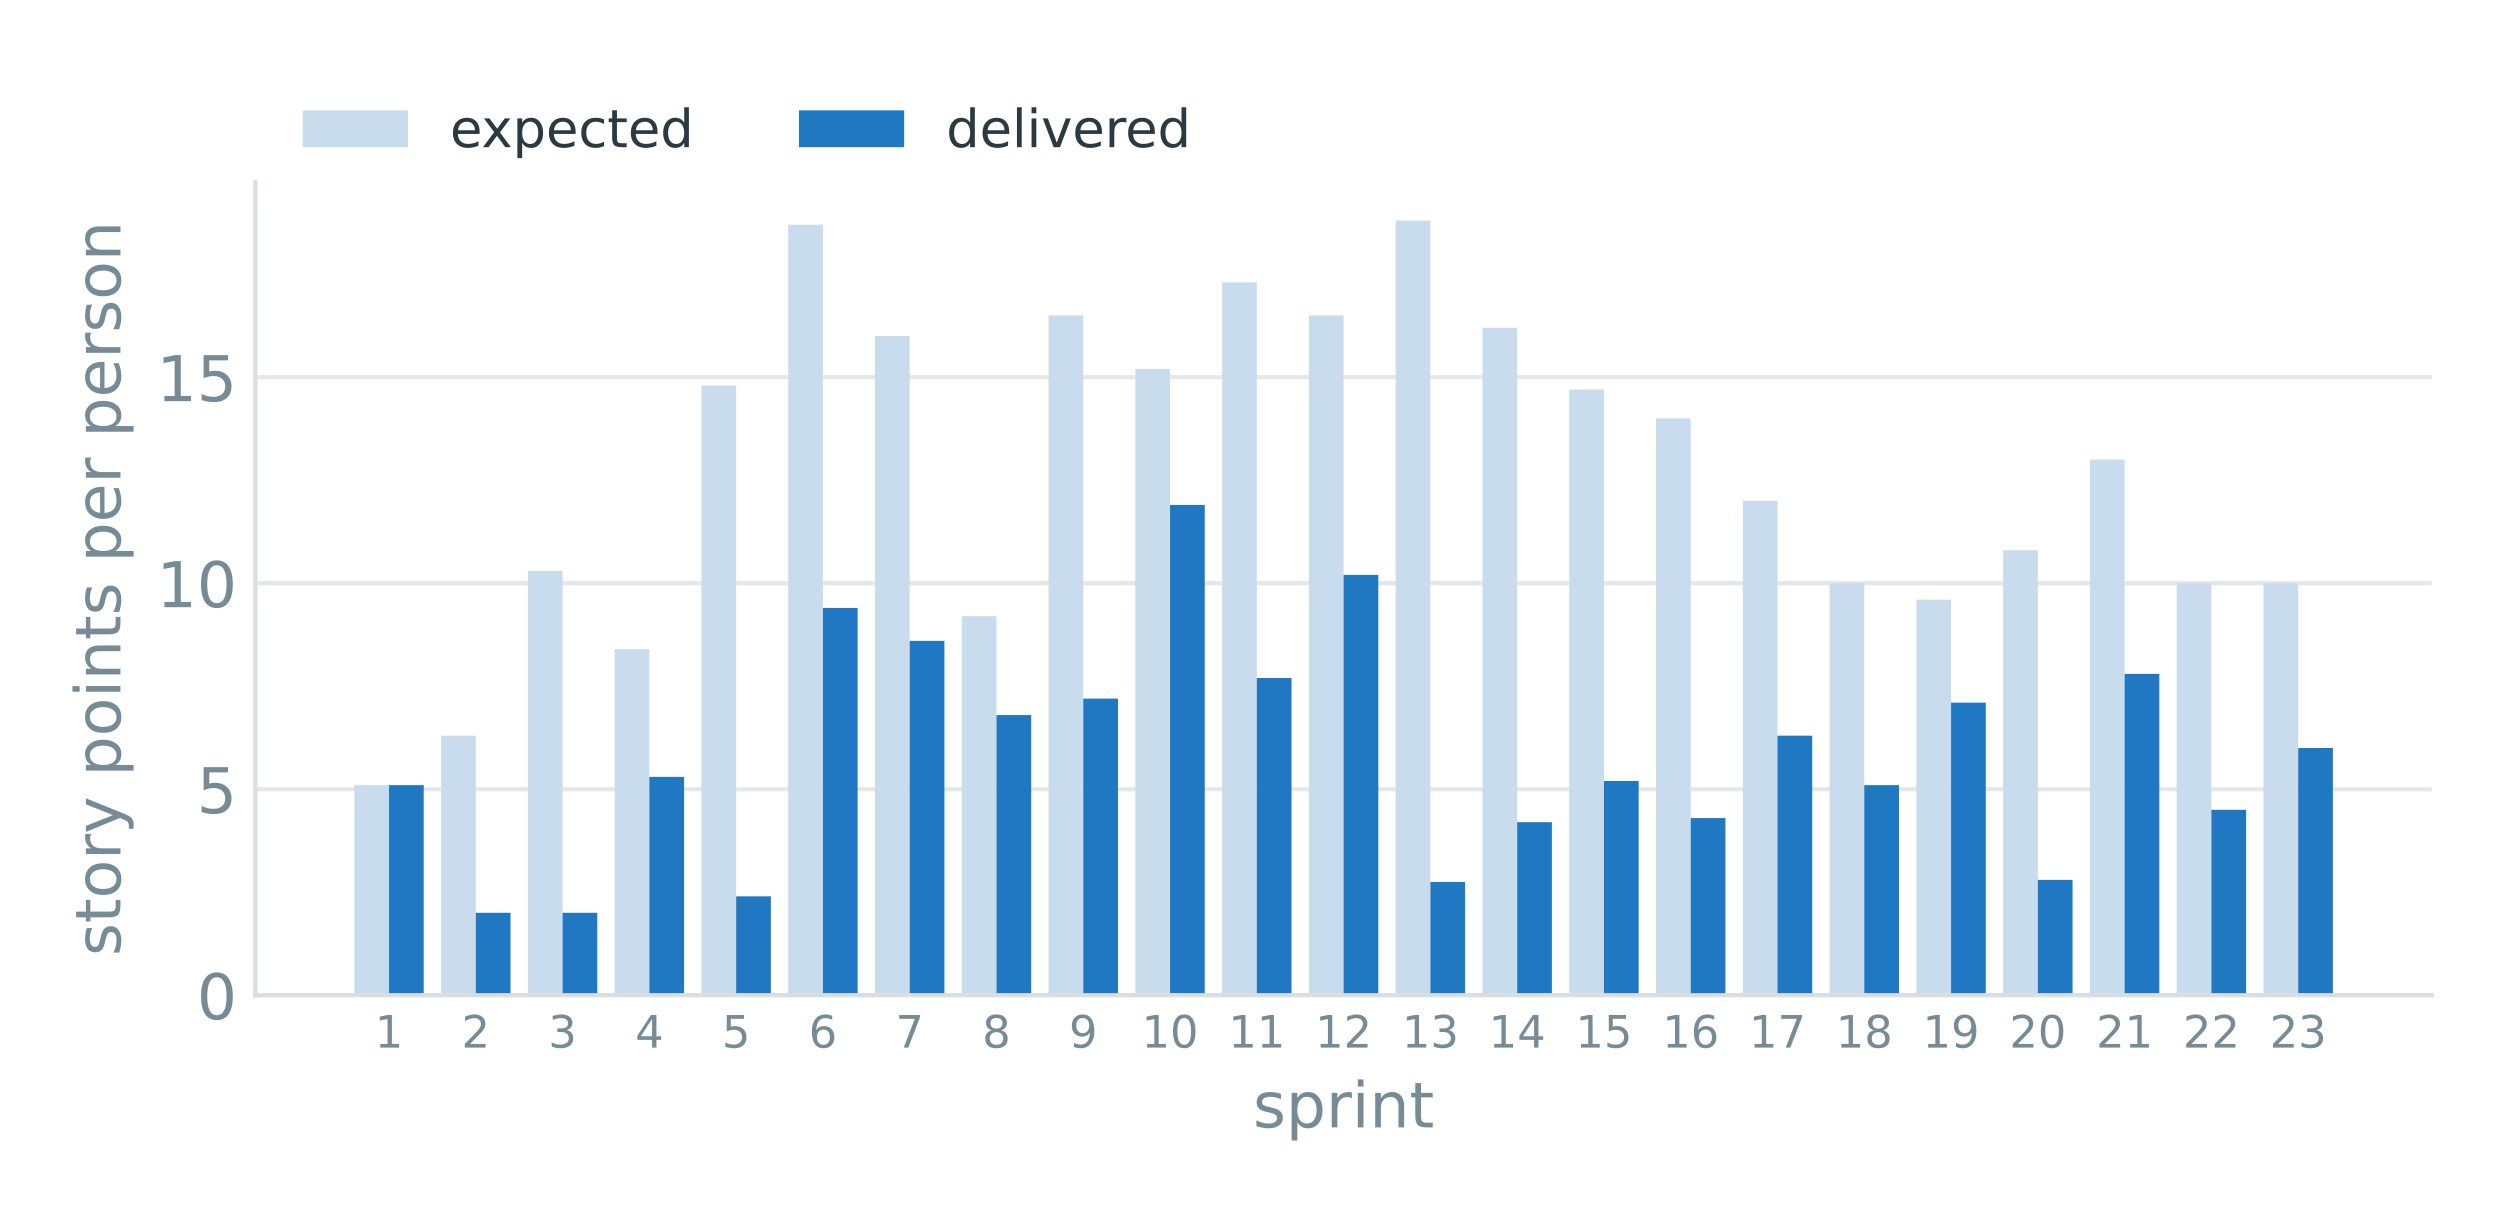
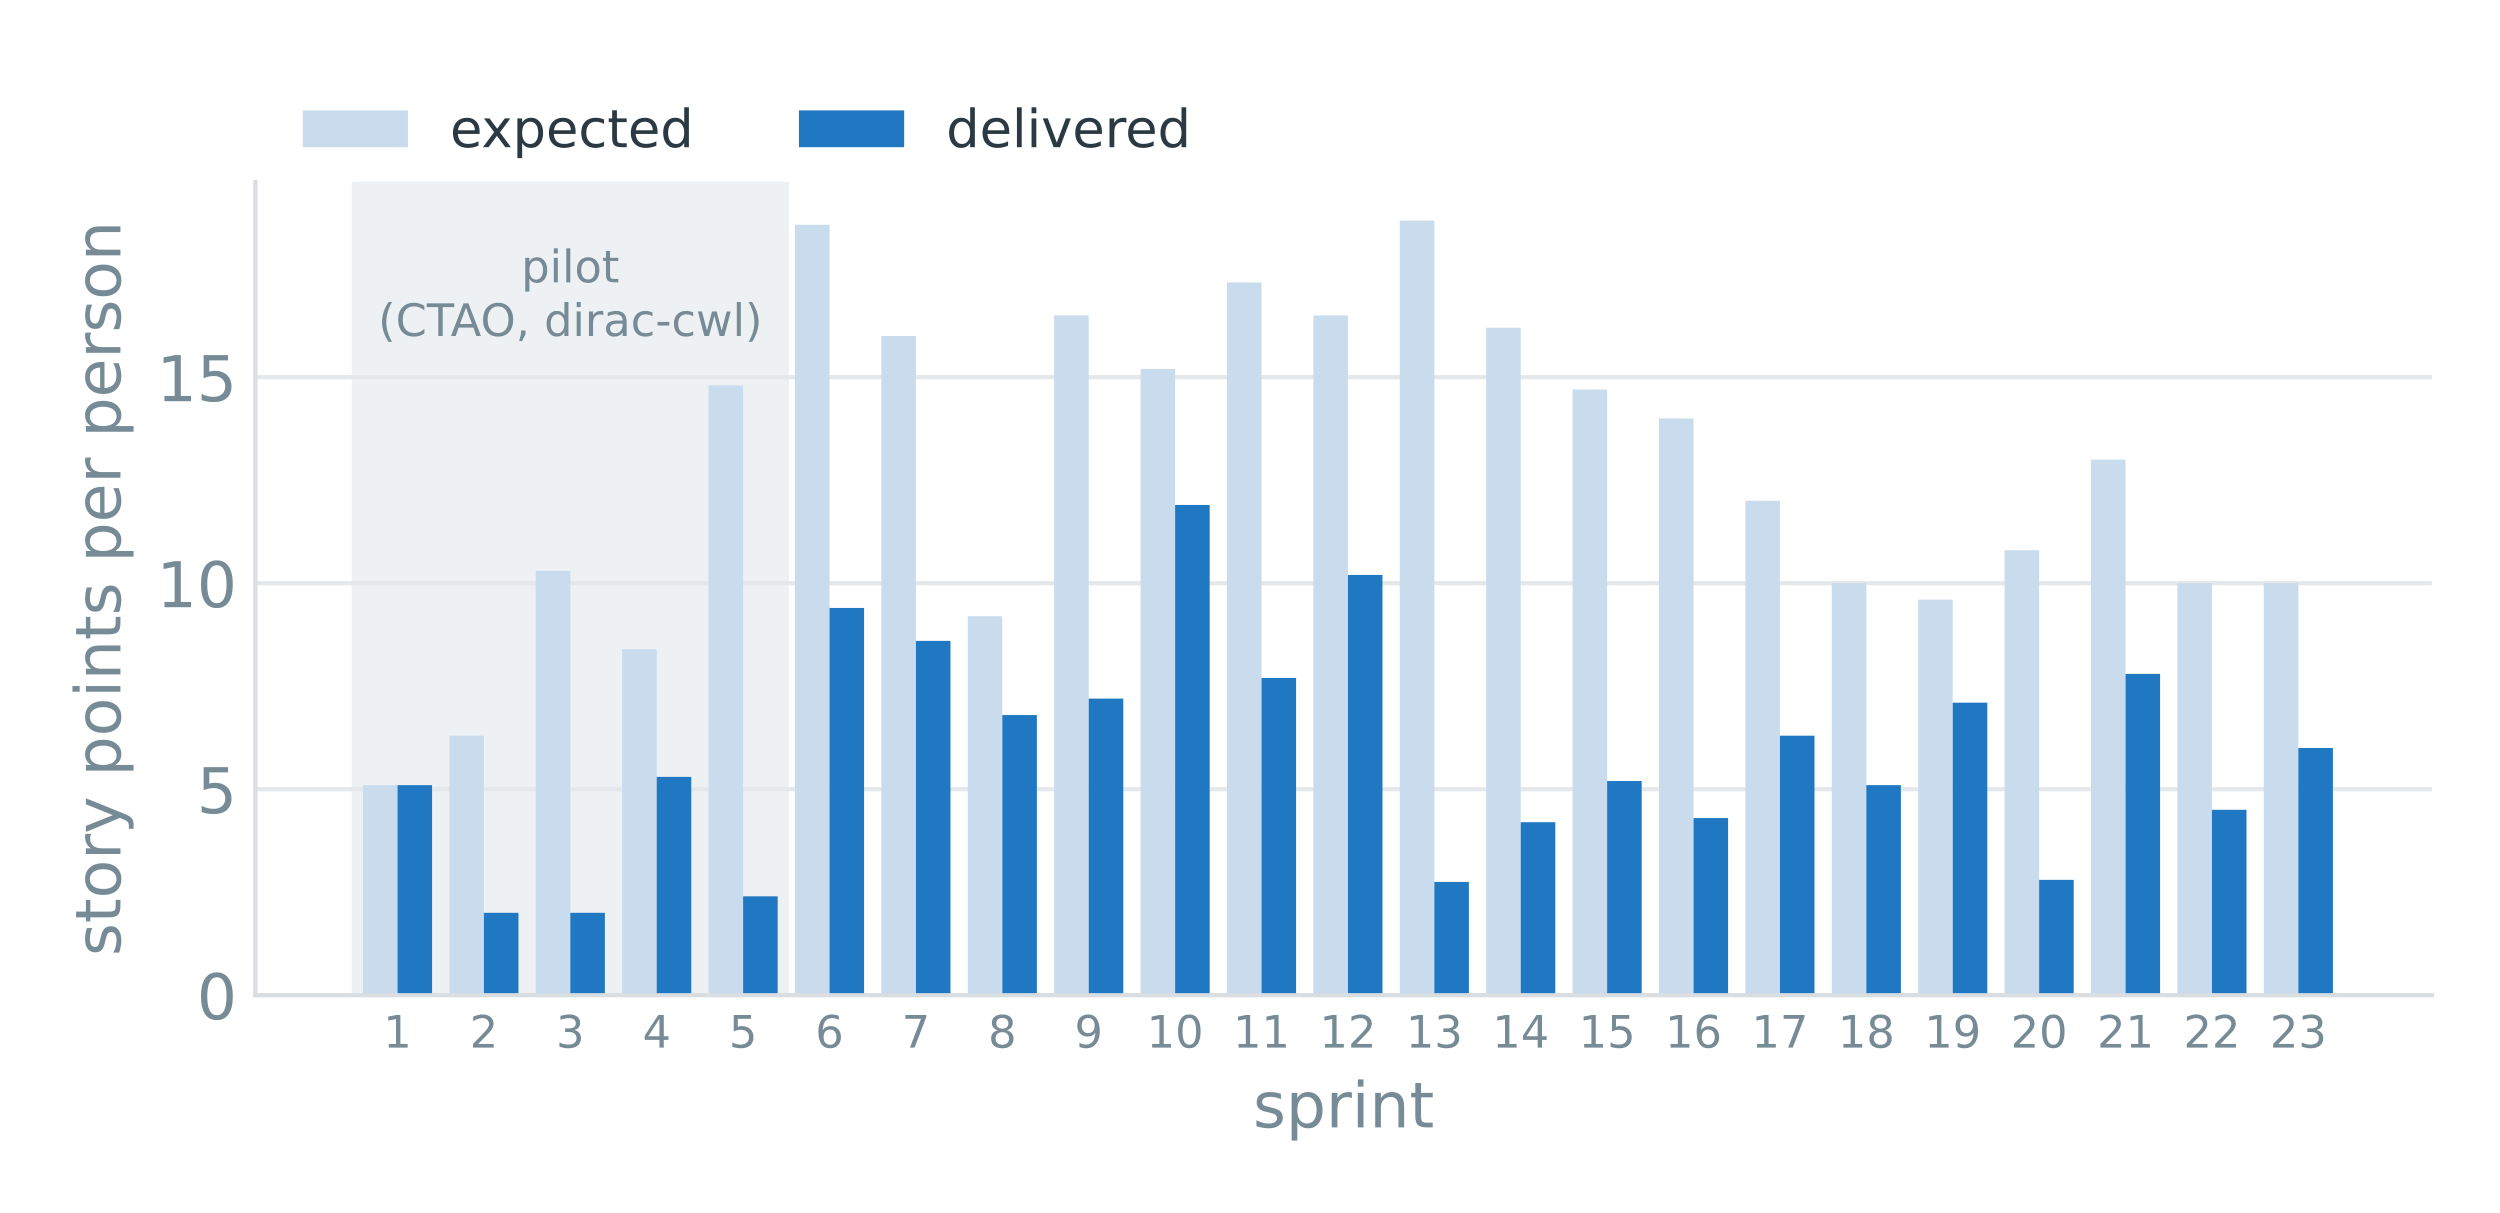
<svg xmlns="http://www.w3.org/2000/svg" width="475.2pt" height="230.4pt" viewBox="0 0 475.2 230.4" version="1.1">
  <defs>
    <style type="text/css">*{stroke-linejoin: round; stroke-linecap: butt}</style>
  </defs>
  <g id="figure_1">
    <g id="patch_1">
      <path d="M 0 230.4  L 475.2 230.4  L 475.2 0  L 0 0  L 0 230.4  z " style="fill: none" />
    </g>
    <g id="axes_1">
      <g id="patch_2">
        <path d="M 48.543 189.175  L 462.24 189.175  L 462.24 34.571  L 48.543 34.571  L 48.543 189.175  z " style="fill: none" />
      </g>
+       <g id="patch_3">
+         <path d="M 67.347 189.175  L 149.463 189.175  L 149.463 34.571  L 67.347 34.571  z " clip-path="url(#pbc9dda93fa)" style="fill: #eef1f3; stroke: #eef1f3; stroke-linejoin: miter" />
+       </g>
      <g id="matplotlib.axis_1">
        <g id="xtick_1">
          <g id="line2d_1" />
          <g id="text_1">
-             <text style="font-size: 8.5px; font-family: 'DejaVu Sans'; text-anchor: middle; fill: #768b96" x="73.945" y="199.133" transform="rotate(-0 73.94527 199.1332)">1</text>
+             <text style="font-size: 8.5px; font-family: 'DejaVu Sans'; text-anchor: middle; fill: #768b96" x="75.559" y="199.133" transform="rotate(-0 75.55877 199.1332)">1</text>
          </g>
        </g>
        <g id="xtick_2">
          <g id="line2d_2" />
          <g id="text_2">
-             <text style="font-size: 8.5px; font-family: 'DejaVu Sans'; text-anchor: middle; fill: #768b96" x="90.44" y="199.133" transform="rotate(-0 90.44038 199.1332)">2</text>
+             <text style="font-size: 8.5px; font-family: 'DejaVu Sans'; text-anchor: middle; fill: #768b96" x="91.982" y="199.133" transform="rotate(-0 91.98184 199.1332)">2</text>
          </g>
        </g>
        <g id="xtick_3">
          <g id="line2d_3" />
          <g id="text_3">
-             <text style="font-size: 8.5px; font-family: 'DejaVu Sans'; text-anchor: middle; fill: #768b96" x="106.935" y="199.133" transform="rotate(-0 106.9355 199.1332)">3</text>
+             <text style="font-size: 8.5px; font-family: 'DejaVu Sans'; text-anchor: middle; fill: #768b96" x="108.405" y="199.133" transform="rotate(-0 108.4049 199.1332)">3</text>
          </g>
        </g>
        <g id="xtick_4">
          <g id="line2d_4" />
          <g id="text_4">
-             <text style="font-size: 8.5px; font-family: 'DejaVu Sans'; text-anchor: middle; fill: #768b96" x="123.431" y="199.133" transform="rotate(-0 123.4306 199.1332)">4</text>
+             <text style="font-size: 8.5px; font-family: 'DejaVu Sans'; text-anchor: middle; fill: #768b96" x="124.828" y="199.133" transform="rotate(-0 124.828 199.1332)">4</text>
          </g>
        </g>
        <g id="xtick_5">
          <g id="line2d_5" />
          <g id="text_5">
-             <text style="font-size: 8.5px; font-family: 'DejaVu Sans'; text-anchor: middle; fill: #768b96" x="139.926" y="199.133" transform="rotate(-0 139.9257 199.1332)">5</text>
+             <text style="font-size: 8.5px; font-family: 'DejaVu Sans'; text-anchor: middle; fill: #768b96" x="141.251" y="199.133" transform="rotate(-0 141.2511 199.1332)">5</text>
          </g>
        </g>
        <g id="xtick_6">
          <g id="line2d_6" />
          <g id="text_6">
-             <text style="font-size: 8.5px; font-family: 'DejaVu Sans'; text-anchor: middle; fill: #768b96" x="156.421" y="199.133" transform="rotate(-0 156.4208 199.1332)">6</text>
+             <text style="font-size: 8.5px; font-family: 'DejaVu Sans'; text-anchor: middle; fill: #768b96" x="157.674" y="199.133" transform="rotate(-0 157.6741 199.1332)">6</text>
          </g>
        </g>
        <g id="xtick_7">
          <g id="line2d_7" />
          <g id="text_7">
-             <text style="font-size: 8.5px; font-family: 'DejaVu Sans'; text-anchor: middle; fill: #768b96" x="172.916" y="199.133" transform="rotate(-0 172.9159 199.1332)">7</text>
+             <text style="font-size: 8.5px; font-family: 'DejaVu Sans'; text-anchor: middle; fill: #768b96" x="174.097" y="199.133" transform="rotate(-0 174.0972 199.1332)">7</text>
          </g>
        </g>
        <g id="xtick_8">
          <g id="line2d_8" />
          <g id="text_8">
-             <text style="font-size: 8.5px; font-family: 'DejaVu Sans'; text-anchor: middle; fill: #768b96" x="189.411" y="199.133" transform="rotate(-0 189.411 199.1332)">8</text>
+             <text style="font-size: 8.5px; font-family: 'DejaVu Sans'; text-anchor: middle; fill: #768b96" x="190.52" y="199.133" transform="rotate(-0 190.5203 199.1332)">8</text>
          </g>
        </g>
        <g id="xtick_9">
          <g id="line2d_9" />
          <g id="text_9">
-             <text style="font-size: 8.5px; font-family: 'DejaVu Sans'; text-anchor: middle; fill: #768b96" x="205.906" y="199.133" transform="rotate(-0 205.9061 199.1332)">9</text>
+             <text style="font-size: 8.5px; font-family: 'DejaVu Sans'; text-anchor: middle; fill: #768b96" x="206.943" y="199.133" transform="rotate(-0 206.9433 199.1332)">9</text>
          </g>
        </g>
        <g id="xtick_10">
          <g id="line2d_10" />
          <g id="text_10">
-             <text style="font-size: 8.5px; font-family: 'DejaVu Sans'; text-anchor: middle; fill: #768b96" x="222.401" y="199.133" transform="rotate(-0 222.4012 199.1332)">10</text>
+             <text style="font-size: 8.5px; font-family: 'DejaVu Sans'; text-anchor: middle; fill: #768b96" x="223.366" y="199.133" transform="rotate(-0 223.3664 199.1332)">10</text>
          </g>
        </g>
        <g id="xtick_11">
          <g id="line2d_11" />
          <g id="text_11">
-             <text style="font-size: 8.5px; font-family: 'DejaVu Sans'; text-anchor: middle; fill: #768b96" x="238.896" y="199.133" transform="rotate(-0 238.8963 199.1332)">11</text>
+             <text style="font-size: 8.5px; font-family: 'DejaVu Sans'; text-anchor: middle; fill: #768b96" x="239.789" y="199.133" transform="rotate(-0 239.7895 199.1332)">11</text>
          </g>
        </g>
        <g id="xtick_12">
          <g id="line2d_12" />
          <g id="text_12">
-             <text style="font-size: 8.5px; font-family: 'DejaVu Sans'; text-anchor: middle; fill: #768b96" x="255.391" y="199.133" transform="rotate(-0 255.3914 199.1332)">12</text>
+             <text style="font-size: 8.5px; font-family: 'DejaVu Sans'; text-anchor: middle; fill: #768b96" x="256.213" y="199.133" transform="rotate(-0 256.2126 199.1332)">12</text>
          </g>
        </g>
        <g id="xtick_13">
          <g id="line2d_13" />
          <g id="text_13">
-             <text style="font-size: 8.5px; font-family: 'DejaVu Sans'; text-anchor: middle; fill: #768b96" x="271.887" y="199.133" transform="rotate(-0 271.8865 199.1332)">13</text>
+             <text style="font-size: 8.5px; font-family: 'DejaVu Sans'; text-anchor: middle; fill: #768b96" x="272.636" y="199.133" transform="rotate(-0 272.6356 199.1332)">13</text>
          </g>
        </g>
        <g id="xtick_14">
          <g id="line2d_14" />
          <g id="text_14">
-             <text style="font-size: 8.5px; font-family: 'DejaVu Sans'; text-anchor: middle; fill: #768b96" x="288.382" y="199.133" transform="rotate(-0 288.3816 199.1332)">14</text>
+             <text style="font-size: 8.5px; font-family: 'DejaVu Sans'; text-anchor: middle; fill: #768b96" x="289.059" y="199.133" transform="rotate(-0 289.0587 199.1332)">14</text>
          </g>
        </g>
        <g id="xtick_15">
          <g id="line2d_15" />
          <g id="text_15">
-             <text style="font-size: 8.5px; font-family: 'DejaVu Sans'; text-anchor: middle; fill: #768b96" x="304.877" y="199.133" transform="rotate(-0 304.8767 199.1332)">15</text>
+             <text style="font-size: 8.5px; font-family: 'DejaVu Sans'; text-anchor: middle; fill: #768b96" x="305.482" y="199.133" transform="rotate(-0 305.4818 199.1332)">15</text>
          </g>
        </g>
        <g id="xtick_16">
          <g id="line2d_16" />
          <g id="text_16">
-             <text style="font-size: 8.5px; font-family: 'DejaVu Sans'; text-anchor: middle; fill: #768b96" x="321.372" y="199.133" transform="rotate(-0 321.3718 199.1332)">16</text>
+             <text style="font-size: 8.5px; font-family: 'DejaVu Sans'; text-anchor: middle; fill: #768b96" x="321.905" y="199.133" transform="rotate(-0 321.9048 199.1332)">16</text>
          </g>
        </g>
        <g id="xtick_17">
          <g id="line2d_17" />
          <g id="text_17">
-             <text style="font-size: 8.5px; font-family: 'DejaVu Sans'; text-anchor: middle; fill: #768b96" x="337.867" y="199.133" transform="rotate(-0 337.8669 199.1332)">17</text>
+             <text style="font-size: 8.5px; font-family: 'DejaVu Sans'; text-anchor: middle; fill: #768b96" x="338.328" y="199.133" transform="rotate(-0 338.3279 199.1332)">17</text>
          </g>
        </g>
        <g id="xtick_18">
          <g id="line2d_18" />
          <g id="text_18">
-             <text style="font-size: 8.5px; font-family: 'DejaVu Sans'; text-anchor: middle; fill: #768b96" x="354.362" y="199.133" transform="rotate(-0 354.362 199.1332)">18</text>
+             <text style="font-size: 8.5px; font-family: 'DejaVu Sans'; text-anchor: middle; fill: #768b96" x="354.751" y="199.133" transform="rotate(-0 354.751 199.1332)">18</text>
          </g>
        </g>
        <g id="xtick_19">
          <g id="line2d_19" />
          <g id="text_19">
-             <text style="font-size: 8.5px; font-family: 'DejaVu Sans'; text-anchor: middle; fill: #768b96" x="370.857" y="199.133" transform="rotate(-0 370.8571 199.1332)">19</text>
+             <text style="font-size: 8.5px; font-family: 'DejaVu Sans'; text-anchor: middle; fill: #768b96" x="371.174" y="199.133" transform="rotate(-0 371.1741 199.1332)">19</text>
          </g>
        </g>
        <g id="xtick_20">
          <g id="line2d_20" />
          <g id="text_20">
-             <text style="font-size: 8.5px; font-family: 'DejaVu Sans'; text-anchor: middle; fill: #768b96" x="387.352" y="199.133" transform="rotate(-0 387.3522 199.1332)">20</text>
+             <text style="font-size: 8.5px; font-family: 'DejaVu Sans'; text-anchor: middle; fill: #768b96" x="387.597" y="199.133" transform="rotate(-0 387.5971 199.1332)">20</text>
          </g>
        </g>
        <g id="xtick_21">
          <g id="line2d_21" />
          <g id="text_21">
-             <text style="font-size: 8.5px; font-family: 'DejaVu Sans'; text-anchor: middle; fill: #768b96" x="403.847" y="199.133" transform="rotate(-0 403.8473 199.1332)">21</text>
+             <text style="font-size: 8.5px; font-family: 'DejaVu Sans'; text-anchor: middle; fill: #768b96" x="404.02" y="199.133" transform="rotate(-0 404.0202 199.1332)">21</text>
          </g>
        </g>
        <g id="xtick_22">
          <g id="line2d_22" />
          <g id="text_22">
-             <text style="font-size: 8.5px; font-family: 'DejaVu Sans'; text-anchor: middle; fill: #768b96" x="420.342" y="199.133" transform="rotate(-0 420.3424 199.1332)">22</text>
+             <text style="font-size: 8.5px; font-family: 'DejaVu Sans'; text-anchor: middle; fill: #768b96" x="420.443" y="199.133" transform="rotate(-0 420.4433 199.1332)">22</text>
          </g>
        </g>
        <g id="xtick_23">
          <g id="line2d_23" />
          <g id="text_23">
-             <text style="font-size: 8.5px; font-family: 'DejaVu Sans'; text-anchor: middle; fill: #768b96" x="436.838" y="199.133" transform="rotate(-0 436.8375 199.1332)">23</text>
+             <text style="font-size: 8.5px; font-family: 'DejaVu Sans'; text-anchor: middle; fill: #768b96" x="436.866" y="199.133" transform="rotate(-0 436.8664 199.1332)">23</text>
          </g>
        </g>
        <g id="text_24">
          <text style="font-size: 12px; font-family: 'DejaVu Sans'; text-anchor: middle; fill: #768b96" x="255.391" y="214.293" transform="rotate(-0 255.3914 214.2933)">sprint</text>
        </g>
      </g>
      <g id="matplotlib.axis_2">
        <g id="ytick_1">
          <g id="line2d_24">
-             <path d="M 48.543 189.175  L 462.24 189.175  " clip-path="url(#pbe420c2749)" style="fill: none; stroke: #e4e8eb; stroke-width: 0.8; stroke-linecap: square" />
+             <path d="M 48.543 189.175  L 462.24 189.175  " clip-path="url(#pbc9dda93fa)" style="fill: none; stroke: #e4e8eb; stroke-width: 0.8; stroke-linecap: square" />
          </g>
          <g id="line2d_25" />
          <g id="text_25">
            <text style="font-size: 12px; font-family: 'DejaVu Sans'; text-anchor: end; fill: #768b96" x="45.043" y="193.734" transform="rotate(-0 45.04281 193.7338)">0</text>
          </g>
        </g>
        <g id="ytick_2">
          <g id="line2d_26">
-             <path d="M 48.543 150.015  L 462.24 150.015  " clip-path="url(#pbe420c2749)" style="fill: none; stroke: #e4e8eb; stroke-width: 0.8; stroke-linecap: square" />
+             <path d="M 48.543 150.015  L 462.24 150.015  " clip-path="url(#pbc9dda93fa)" style="fill: none; stroke: #e4e8eb; stroke-width: 0.8; stroke-linecap: square" />
          </g>
          <g id="line2d_27" />
          <g id="text_26">
            <text style="font-size: 12px; font-family: 'DejaVu Sans'; text-anchor: end; fill: #768b96" x="45.043" y="154.574" transform="rotate(-0 45.04281 154.5737)">5</text>
          </g>
        </g>
        <g id="ytick_3">
          <g id="line2d_28">
-             <path d="M 48.543 110.855  L 462.24 110.855  " clip-path="url(#pbe420c2749)" style="fill: none; stroke: #e4e8eb; stroke-width: 0.8; stroke-linecap: square" />
+             <path d="M 48.543 110.855  L 462.24 110.855  " clip-path="url(#pbc9dda93fa)" style="fill: none; stroke: #e4e8eb; stroke-width: 0.8; stroke-linecap: square" />
          </g>
          <g id="line2d_29" />
          <g id="text_27">
            <text style="font-size: 12px; font-family: 'DejaVu Sans'; text-anchor: end; fill: #768b96" x="45.043" y="115.414" transform="rotate(-0 45.04281 115.4136)">10</text>
          </g>
        </g>
        <g id="ytick_4">
          <g id="line2d_30">
-             <path d="M 48.543 71.695  L 462.24 71.695  " clip-path="url(#pbe420c2749)" style="fill: none; stroke: #e4e8eb; stroke-width: 0.8; stroke-linecap: square" />
+             <path d="M 48.543 71.695  L 462.24 71.695  " clip-path="url(#pbc9dda93fa)" style="fill: none; stroke: #e4e8eb; stroke-width: 0.8; stroke-linecap: square" />
          </g>
          <g id="line2d_31" />
          <g id="text_28">
            <text style="font-size: 12px; font-family: 'DejaVu Sans'; text-anchor: end; fill: #768b96" x="45.043" y="76.254" transform="rotate(-0 45.04281 76.25355)">15</text>
          </g>
        </g>
        <g id="text_29">
          <text style="font-size: 12px; font-family: 'DejaVu Sans'; text-anchor: middle; fill: #768b96" x="22.89" y="111.873" transform="rotate(-90 22.89 111.8732)">story points per person</text>
        </g>
      </g>
-       <g id="patch_3">
-         <path d="M 67.347 189.175  L 73.945 189.175  L 73.945 149.232  L 67.347 149.232  z " clip-path="url(#pbe420c2749)" style="fill: #c9dced" />
-       </g>
      <g id="patch_4">
-         <path d="M 83.842 189.175  L 90.44 189.175  L 90.44 139.833  L 83.842 139.833  z " clip-path="url(#pbe420c2749)" style="fill: #c9dced" />
+         <path d="M 68.99 189.175  L 75.559 189.175  L 75.559 149.232  L 68.99 149.232  z " clip-path="url(#pbc9dda93fa)" style="fill: #c9dced" />
      </g>
      <g id="patch_5">
-         <path d="M 100.337 189.175  L 106.935 189.175  L 106.935 108.505  L 100.337 108.505  z " clip-path="url(#pbe420c2749)" style="fill: #c9dced" />
+         <path d="M 85.413 189.175  L 91.982 189.175  L 91.982 139.833  L 85.413 139.833  z " clip-path="url(#pbc9dda93fa)" style="fill: #c9dced" />
      </g>
      <g id="patch_6">
-         <path d="M 116.833 189.175  L 123.431 189.175  L 123.431 123.386  L 116.833 123.386  z " clip-path="url(#pbe420c2749)" style="fill: #c9dced" />
+         <path d="M 101.836 189.175  L 108.405 189.175  L 108.405 108.505  L 101.836 108.505  z " clip-path="url(#pbc9dda93fa)" style="fill: #c9dced" />
      </g>
      <g id="patch_7">
-         <path d="M 133.328 189.175  L 139.926 189.175  L 139.926 73.261  L 133.328 73.261  z " clip-path="url(#pbe420c2749)" style="fill: #c9dced" />
+         <path d="M 118.259 189.175  L 124.828 189.175  L 124.828 123.386  L 118.259 123.386  z " clip-path="url(#pbc9dda93fa)" style="fill: #c9dced" />
      </g>
      <g id="patch_8">
-         <path d="M 149.823 189.175  L 156.421 189.175  L 156.421 42.716  L 149.823 42.716  z " clip-path="url(#pbe420c2749)" style="fill: #c9dced" />
+         <path d="M 134.682 189.175  L 141.251 189.175  L 141.251 73.261  L 134.682 73.261  z " clip-path="url(#pbc9dda93fa)" style="fill: #c9dced" />
      </g>
      <g id="patch_9">
-         <path d="M 166.318 189.175  L 172.916 189.175  L 172.916 63.863  L 166.318 63.863  z " clip-path="url(#pbe420c2749)" style="fill: #c9dced" />
+         <path d="M 151.105 189.175  L 157.674 189.175  L 157.674 42.716  L 151.105 42.716  z " clip-path="url(#pbc9dda93fa)" style="fill: #c9dced" />
      </g>
      <g id="patch_10">
-         <path d="M 182.813 189.175  L 189.411 189.175  L 189.411 117.121  L 182.813 117.121  z " clip-path="url(#pbe420c2749)" style="fill: #c9dced" />
+         <path d="M 167.528 189.175  L 174.097 189.175  L 174.097 63.863  L 167.528 63.863  z " clip-path="url(#pbc9dda93fa)" style="fill: #c9dced" />
      </g>
      <g id="patch_11">
-         <path d="M 199.308 189.175  L 205.906 189.175  L 205.906 59.947  L 199.308 59.947  z " clip-path="url(#pbe420c2749)" style="fill: #c9dced" />
+         <path d="M 183.951 189.175  L 190.52 189.175  L 190.52 117.121  L 183.951 117.121  z " clip-path="url(#pbc9dda93fa)" style="fill: #c9dced" />
      </g>
      <g id="patch_12">
-         <path d="M 215.803 189.175  L 222.401 189.175  L 222.401 70.129  L 215.803 70.129  z " clip-path="url(#pbe420c2749)" style="fill: #c9dced" />
+         <path d="M 200.374 189.175  L 206.943 189.175  L 206.943 59.947  L 200.374 59.947  z " clip-path="url(#pbc9dda93fa)" style="fill: #c9dced" />
      </g>
      <g id="patch_13">
-         <path d="M 232.298 189.175  L 238.896 189.175  L 238.896 53.681  L 232.298 53.681  z " clip-path="url(#pbe420c2749)" style="fill: #c9dced" />
+         <path d="M 216.797 189.175  L 223.366 189.175  L 223.366 70.129  L 216.797 70.129  z " clip-path="url(#pbc9dda93fa)" style="fill: #c9dced" />
      </g>
      <g id="patch_14">
-         <path d="M 248.793 189.175  L 255.391 189.175  L 255.391 59.947  L 248.793 59.947  z " clip-path="url(#pbe420c2749)" style="fill: #c9dced" />
+         <path d="M 233.22 189.175  L 239.789 189.175  L 239.789 53.681  L 233.22 53.681  z " clip-path="url(#pbc9dda93fa)" style="fill: #c9dced" />
      </g>
      <g id="patch_15">
-         <path d="M 265.288 189.175  L 271.887 189.175  L 271.887 41.933  L 265.288 41.933  z " clip-path="url(#pbe420c2749)" style="fill: #c9dced" />
+         <path d="M 249.643 189.175  L 256.213 189.175  L 256.213 59.947  L 249.643 59.947  z " clip-path="url(#pbc9dda93fa)" style="fill: #c9dced" />
      </g>
      <g id="patch_16">
-         <path d="M 281.784 189.175  L 288.382 189.175  L 288.382 62.297  L 281.784 62.297  z " clip-path="url(#pbe420c2749)" style="fill: #c9dced" />
+         <path d="M 266.066 189.175  L 272.636 189.175  L 272.636 41.933  L 266.066 41.933  z " clip-path="url(#pbc9dda93fa)" style="fill: #c9dced" />
      </g>
      <g id="patch_17">
-         <path d="M 298.279 189.175  L 304.877 189.175  L 304.877 74.045  L 298.279 74.045  z " clip-path="url(#pbe420c2749)" style="fill: #c9dced" />
+         <path d="M 282.489 189.175  L 289.059 189.175  L 289.059 62.297  L 282.489 62.297  z " clip-path="url(#pbc9dda93fa)" style="fill: #c9dced" />
      </g>
      <g id="patch_18">
-         <path d="M 314.774 189.175  L 321.372 189.175  L 321.372 79.527  L 314.774 79.527  z " clip-path="url(#pbe420c2749)" style="fill: #c9dced" />
+         <path d="M 298.913 189.175  L 305.482 189.175  L 305.482 74.045  L 298.913 74.045  z " clip-path="url(#pbc9dda93fa)" style="fill: #c9dced" />
      </g>
      <g id="patch_19">
-         <path d="M 331.269 189.175  L 337.867 189.175  L 337.867 95.191  L 331.269 95.191  z " clip-path="url(#pbe420c2749)" style="fill: #c9dced" />
+         <path d="M 315.336 189.175  L 321.905 189.175  L 321.905 79.527  L 315.336 79.527  z " clip-path="url(#pbc9dda93fa)" style="fill: #c9dced" />
      </g>
      <g id="patch_20">
-         <path d="M 347.764 189.175  L 354.362 189.175  L 354.362 110.855  L 347.764 110.855  z " clip-path="url(#pbe420c2749)" style="fill: #c9dced" />
+         <path d="M 331.759 189.175  L 338.328 189.175  L 338.328 95.191  L 331.759 95.191  z " clip-path="url(#pbc9dda93fa)" style="fill: #c9dced" />
      </g>
      <g id="patch_21">
-         <path d="M 364.259 189.175  L 370.857 189.175  L 370.857 113.988  L 364.259 113.988  z " clip-path="url(#pbe420c2749)" style="fill: #c9dced" />
+         <path d="M 348.182 189.175  L 354.751 189.175  L 354.751 110.855  L 348.182 110.855  z " clip-path="url(#pbc9dda93fa)" style="fill: #c9dced" />
      </g>
      <g id="patch_22">
-         <path d="M 380.754 189.175  L 387.352 189.175  L 387.352 104.589  L 380.754 104.589  z " clip-path="url(#pbe420c2749)" style="fill: #c9dced" />
+         <path d="M 364.605 189.175  L 371.174 189.175  L 371.174 113.988  L 364.605 113.988  z " clip-path="url(#pbc9dda93fa)" style="fill: #c9dced" />
      </g>
      <g id="patch_23">
-         <path d="M 397.249 189.175  L 403.847 189.175  L 403.847 87.359  L 397.249 87.359  z " clip-path="url(#pbe420c2749)" style="fill: #c9dced" />
+         <path d="M 381.028 189.175  L 387.597 189.175  L 387.597 104.589  L 381.028 104.589  z " clip-path="url(#pbc9dda93fa)" style="fill: #c9dced" />
      </g>
      <g id="patch_24">
-         <path d="M 413.744 189.175  L 420.342 189.175  L 420.342 110.855  L 413.744 110.855  z " clip-path="url(#pbe420c2749)" style="fill: #c9dced" />
+         <path d="M 397.451 189.175  L 404.02 189.175  L 404.02 87.359  L 397.451 87.359  z " clip-path="url(#pbc9dda93fa)" style="fill: #c9dced" />
      </g>
      <g id="patch_25">
-         <path d="M 430.24 189.175  L 436.838 189.175  L 436.838 110.855  L 430.24 110.855  z " clip-path="url(#pbe420c2749)" style="fill: #c9dced" />
+         <path d="M 413.874 189.175  L 420.443 189.175  L 420.443 110.855  L 413.874 110.855  z " clip-path="url(#pbc9dda93fa)" style="fill: #c9dced" />
      </g>
      <g id="patch_26">
-         <path d="M 73.945 189.175  L 80.543 189.175  L 80.543 149.232  L 73.945 149.232  z " clip-path="url(#pbe420c2749)" style="fill: #1f78c1" />
+         <path d="M 430.297 189.175  L 436.866 189.175  L 436.866 110.855  L 430.297 110.855  z " clip-path="url(#pbc9dda93fa)" style="fill: #c9dced" />
      </g>
      <g id="patch_27">
-         <path d="M 90.44 189.175  L 97.038 189.175  L 97.038 173.511  L 90.44 173.511  z " clip-path="url(#pbe420c2749)" style="fill: #1f78c1" />
+         <path d="M 75.559 189.175  L 82.128 189.175  L 82.128 149.232  L 75.559 149.232  z " clip-path="url(#pbc9dda93fa)" style="fill: #1f78c1" />
      </g>
      <g id="patch_28">
-         <path d="M 106.935 189.175  L 113.534 189.175  L 113.534 173.511  L 106.935 173.511  z " clip-path="url(#pbe420c2749)" style="fill: #1f78c1" />
+         <path d="M 91.982 189.175  L 98.551 189.175  L 98.551 173.511  L 91.982 173.511  z " clip-path="url(#pbc9dda93fa)" style="fill: #1f78c1" />
      </g>
      <g id="patch_29">
-         <path d="M 123.431 189.175  L 130.029 189.175  L 130.029 147.666  L 123.431 147.666  z " clip-path="url(#pbe420c2749)" style="fill: #1f78c1" />
+         <path d="M 108.405 189.175  L 114.974 189.175  L 114.974 173.511  L 108.405 173.511  z " clip-path="url(#pbc9dda93fa)" style="fill: #1f78c1" />
      </g>
      <g id="patch_30">
-         <path d="M 139.926 189.175  L 146.524 189.175  L 146.524 170.378  L 139.926 170.378  z " clip-path="url(#pbe420c2749)" style="fill: #1f78c1" />
+         <path d="M 124.828 189.175  L 131.397 189.175  L 131.397 147.666  L 124.828 147.666  z " clip-path="url(#pbc9dda93fa)" style="fill: #1f78c1" />
      </g>
      <g id="patch_31">
-         <path d="M 156.421 189.175  L 163.019 189.175  L 163.019 115.554  L 156.421 115.554  z " clip-path="url(#pbe420c2749)" style="fill: #1f78c1" />
+         <path d="M 141.251 189.175  L 147.82 189.175  L 147.82 170.378  L 141.251 170.378  z " clip-path="url(#pbc9dda93fa)" style="fill: #1f78c1" />
      </g>
      <g id="patch_32">
-         <path d="M 172.916 189.175  L 179.514 189.175  L 179.514 121.82  L 172.916 121.82  z " clip-path="url(#pbe420c2749)" style="fill: #1f78c1" />
+         <path d="M 157.674 189.175  L 164.243 189.175  L 164.243 115.554  L 157.674 115.554  z " clip-path="url(#pbc9dda93fa)" style="fill: #1f78c1" />
      </g>
      <g id="patch_33">
-         <path d="M 189.411 189.175  L 196.009 189.175  L 196.009 135.917  L 189.411 135.917  z " clip-path="url(#pbe420c2749)" style="fill: #1f78c1" />
+         <path d="M 174.097 189.175  L 180.666 189.175  L 180.666 121.82  L 174.097 121.82  z " clip-path="url(#pbc9dda93fa)" style="fill: #1f78c1" />
      </g>
      <g id="patch_34">
-         <path d="M 205.906 189.175  L 212.504 189.175  L 212.504 132.785  L 205.906 132.785  z " clip-path="url(#pbe420c2749)" style="fill: #1f78c1" />
+         <path d="M 190.52 189.175  L 197.089 189.175  L 197.089 135.917  L 190.52 135.917  z " clip-path="url(#pbc9dda93fa)" style="fill: #1f78c1" />
      </g>
      <g id="patch_35">
-         <path d="M 222.401 189.175  L 228.999 189.175  L 228.999 95.974  L 222.401 95.974  z " clip-path="url(#pbe420c2749)" style="fill: #1f78c1" />
+         <path d="M 206.943 189.175  L 213.513 189.175  L 213.513 132.785  L 206.943 132.785  z " clip-path="url(#pbc9dda93fa)" style="fill: #1f78c1" />
      </g>
      <g id="patch_36">
-         <path d="M 238.896 189.175  L 245.494 189.175  L 245.494 128.869  L 238.896 128.869  z " clip-path="url(#pbe420c2749)" style="fill: #1f78c1" />
+         <path d="M 223.366 189.175  L 229.936 189.175  L 229.936 95.974  L 223.366 95.974  z " clip-path="url(#pbc9dda93fa)" style="fill: #1f78c1" />
      </g>
      <g id="patch_37">
-         <path d="M 255.391 189.175  L 261.989 189.175  L 261.989 109.289  L 255.391 109.289  z " clip-path="url(#pbe420c2749)" style="fill: #1f78c1" />
+         <path d="M 239.789 189.175  L 246.359 189.175  L 246.359 128.869  L 239.789 128.869  z " clip-path="url(#pbc9dda93fa)" style="fill: #1f78c1" />
      </g>
      <g id="patch_38">
-         <path d="M 271.887 189.175  L 278.485 189.175  L 278.485 167.637  L 271.887 167.637  z " clip-path="url(#pbe420c2749)" style="fill: #1f78c1" />
+         <path d="M 256.213 189.175  L 262.782 189.175  L 262.782 109.289  L 256.213 109.289  z " clip-path="url(#pbc9dda93fa)" style="fill: #1f78c1" />
      </g>
      <g id="patch_39">
-         <path d="M 288.382 189.175  L 294.98 189.175  L 294.98 156.281  L 288.382 156.281  z " clip-path="url(#pbe420c2749)" style="fill: #1f78c1" />
+         <path d="M 272.636 189.175  L 279.205 189.175  L 279.205 167.637  L 272.636 167.637  z " clip-path="url(#pbc9dda93fa)" style="fill: #1f78c1" />
      </g>
      <g id="patch_40">
-         <path d="M 304.877 189.175  L 311.475 189.175  L 311.475 148.449  L 304.877 148.449  z " clip-path="url(#pbe420c2749)" style="fill: #1f78c1" />
+         <path d="M 289.059 189.175  L 295.628 189.175  L 295.628 156.281  L 289.059 156.281  z " clip-path="url(#pbc9dda93fa)" style="fill: #1f78c1" />
      </g>
      <g id="patch_41">
-         <path d="M 321.372 189.175  L 327.97 189.175  L 327.97 155.498  L 321.372 155.498  z " clip-path="url(#pbe420c2749)" style="fill: #1f78c1" />
+         <path d="M 305.482 189.175  L 312.051 189.175  L 312.051 148.449  L 305.482 148.449  z " clip-path="url(#pbc9dda93fa)" style="fill: #1f78c1" />
      </g>
      <g id="patch_42">
-         <path d="M 337.867 189.175  L 344.465 189.175  L 344.465 139.833  L 337.867 139.833  z " clip-path="url(#pbe420c2749)" style="fill: #1f78c1" />
+         <path d="M 321.905 189.175  L 328.474 189.175  L 328.474 155.498  L 321.905 155.498  z " clip-path="url(#pbc9dda93fa)" style="fill: #1f78c1" />
      </g>
      <g id="patch_43">
-         <path d="M 354.362 189.175  L 360.96 189.175  L 360.96 149.232  L 354.362 149.232  z " clip-path="url(#pbe420c2749)" style="fill: #1f78c1" />
+         <path d="M 338.328 189.175  L 344.897 189.175  L 344.897 139.833  L 338.328 139.833  z " clip-path="url(#pbc9dda93fa)" style="fill: #1f78c1" />
      </g>
      <g id="patch_44">
-         <path d="M 370.857 189.175  L 377.455 189.175  L 377.455 133.568  L 370.857 133.568  z " clip-path="url(#pbe420c2749)" style="fill: #1f78c1" />
+         <path d="M 354.751 189.175  L 361.32 189.175  L 361.32 149.232  L 354.751 149.232  z " clip-path="url(#pbc9dda93fa)" style="fill: #1f78c1" />
      </g>
      <g id="patch_45">
-         <path d="M 387.352 189.175  L 393.95 189.175  L 393.95 167.246  L 387.352 167.246  z " clip-path="url(#pbe420c2749)" style="fill: #1f78c1" />
+         <path d="M 371.174 189.175  L 377.743 189.175  L 377.743 133.568  L 371.174 133.568  z " clip-path="url(#pbc9dda93fa)" style="fill: #1f78c1" />
      </g>
      <g id="patch_46">
-         <path d="M 403.847 189.175  L 410.445 189.175  L 410.445 128.085  L 403.847 128.085  z " clip-path="url(#pbe420c2749)" style="fill: #1f78c1" />
+         <path d="M 387.597 189.175  L 394.166 189.175  L 394.166 167.246  L 387.597 167.246  z " clip-path="url(#pbc9dda93fa)" style="fill: #1f78c1" />
      </g>
      <g id="patch_47">
-         <path d="M 420.342 189.175  L 426.94 189.175  L 426.94 153.931  L 420.342 153.931  z " clip-path="url(#pbe420c2749)" style="fill: #1f78c1" />
+         <path d="M 404.02 189.175  L 410.589 189.175  L 410.589 128.085  L 404.02 128.085  z " clip-path="url(#pbc9dda93fa)" style="fill: #1f78c1" />
      </g>
      <g id="patch_48">
-         <path d="M 436.838 189.175  L 443.436 189.175  L 443.436 142.183  L 436.838 142.183  z " clip-path="url(#pbe420c2749)" style="fill: #1f78c1" />
+         <path d="M 420.443 189.175  L 427.013 189.175  L 427.013 153.931  L 420.443 153.931  z " clip-path="url(#pbc9dda93fa)" style="fill: #1f78c1" />
      </g>
      <g id="patch_49">
+         <path d="M 436.866 189.175  L 443.436 189.175  L 443.436 142.183  L 436.866 142.183  z " clip-path="url(#pbc9dda93fa)" style="fill: #1f78c1" />
+       </g>
+       <g id="patch_50">
        <path d="M 48.543 189.175  L 48.543 34.571  " style="fill: none; stroke: #d8dee2; stroke-width: 0.8; stroke-linejoin: miter; stroke-linecap: square" />
      </g>
-       <g id="patch_50">
+       <g id="patch_51">
        <path d="M 48.543 189.175  L 462.24 189.175  " style="fill: none; stroke: #d8dee2; stroke-width: 0.8; stroke-linejoin: miter; stroke-linecap: square" />
      </g>
+       <g id="text_30">
+         <text style="font-size: 8.5px; font-family: 'DejaVu Sans'; fill: #768b96" transform="translate(99.07882 53.66005)">pilot</text>
+         <text style="font-size: 8.5px; font-family: 'DejaVu Sans'; fill: #768b96" transform="translate(71.88147 63.86238)">(CTAO, dirac-cwl)</text>
+       </g>
      <g id="legend_1">
-         <g id="patch_51">
+         <g id="patch_52">
          <path d="M 57.543 27.979  L 77.543 27.979  L 77.543 20.979  L 57.543 20.979  z " style="fill: #c9dced" />
        </g>
-         <g id="text_30">
+         <g id="text_31">
          <text style="font-size: 10px; font-family: 'DejaVu Sans'; text-anchor: start; fill: #2b3a42" x="85.543" y="27.979" transform="rotate(-0 85.54281 27.97904)">expected</text>
        </g>
-         <g id="patch_52">
+         <g id="patch_53">
          <path d="M 151.862 27.979  L 171.862 27.979  L 171.862 20.979  L 151.862 20.979  z " style="fill: #1f78c1" />
        </g>
-         <g id="text_31">
+         <g id="text_32">
          <text style="font-size: 10px; font-family: 'DejaVu Sans'; text-anchor: start; fill: #2b3a42" x="179.862" y="27.979" transform="rotate(-0 179.8616 27.97904)">delivered</text>
        </g>
      </g>
    </g>
  </g>
  <defs>
-     <clipPath id="pbe420c2749">
+     <clipPath id="pbc9dda93fa">
      <rect x="48.543" y="34.571" width="413.697" height="154.604" />
    </clipPath>
  </defs>
</svg>
